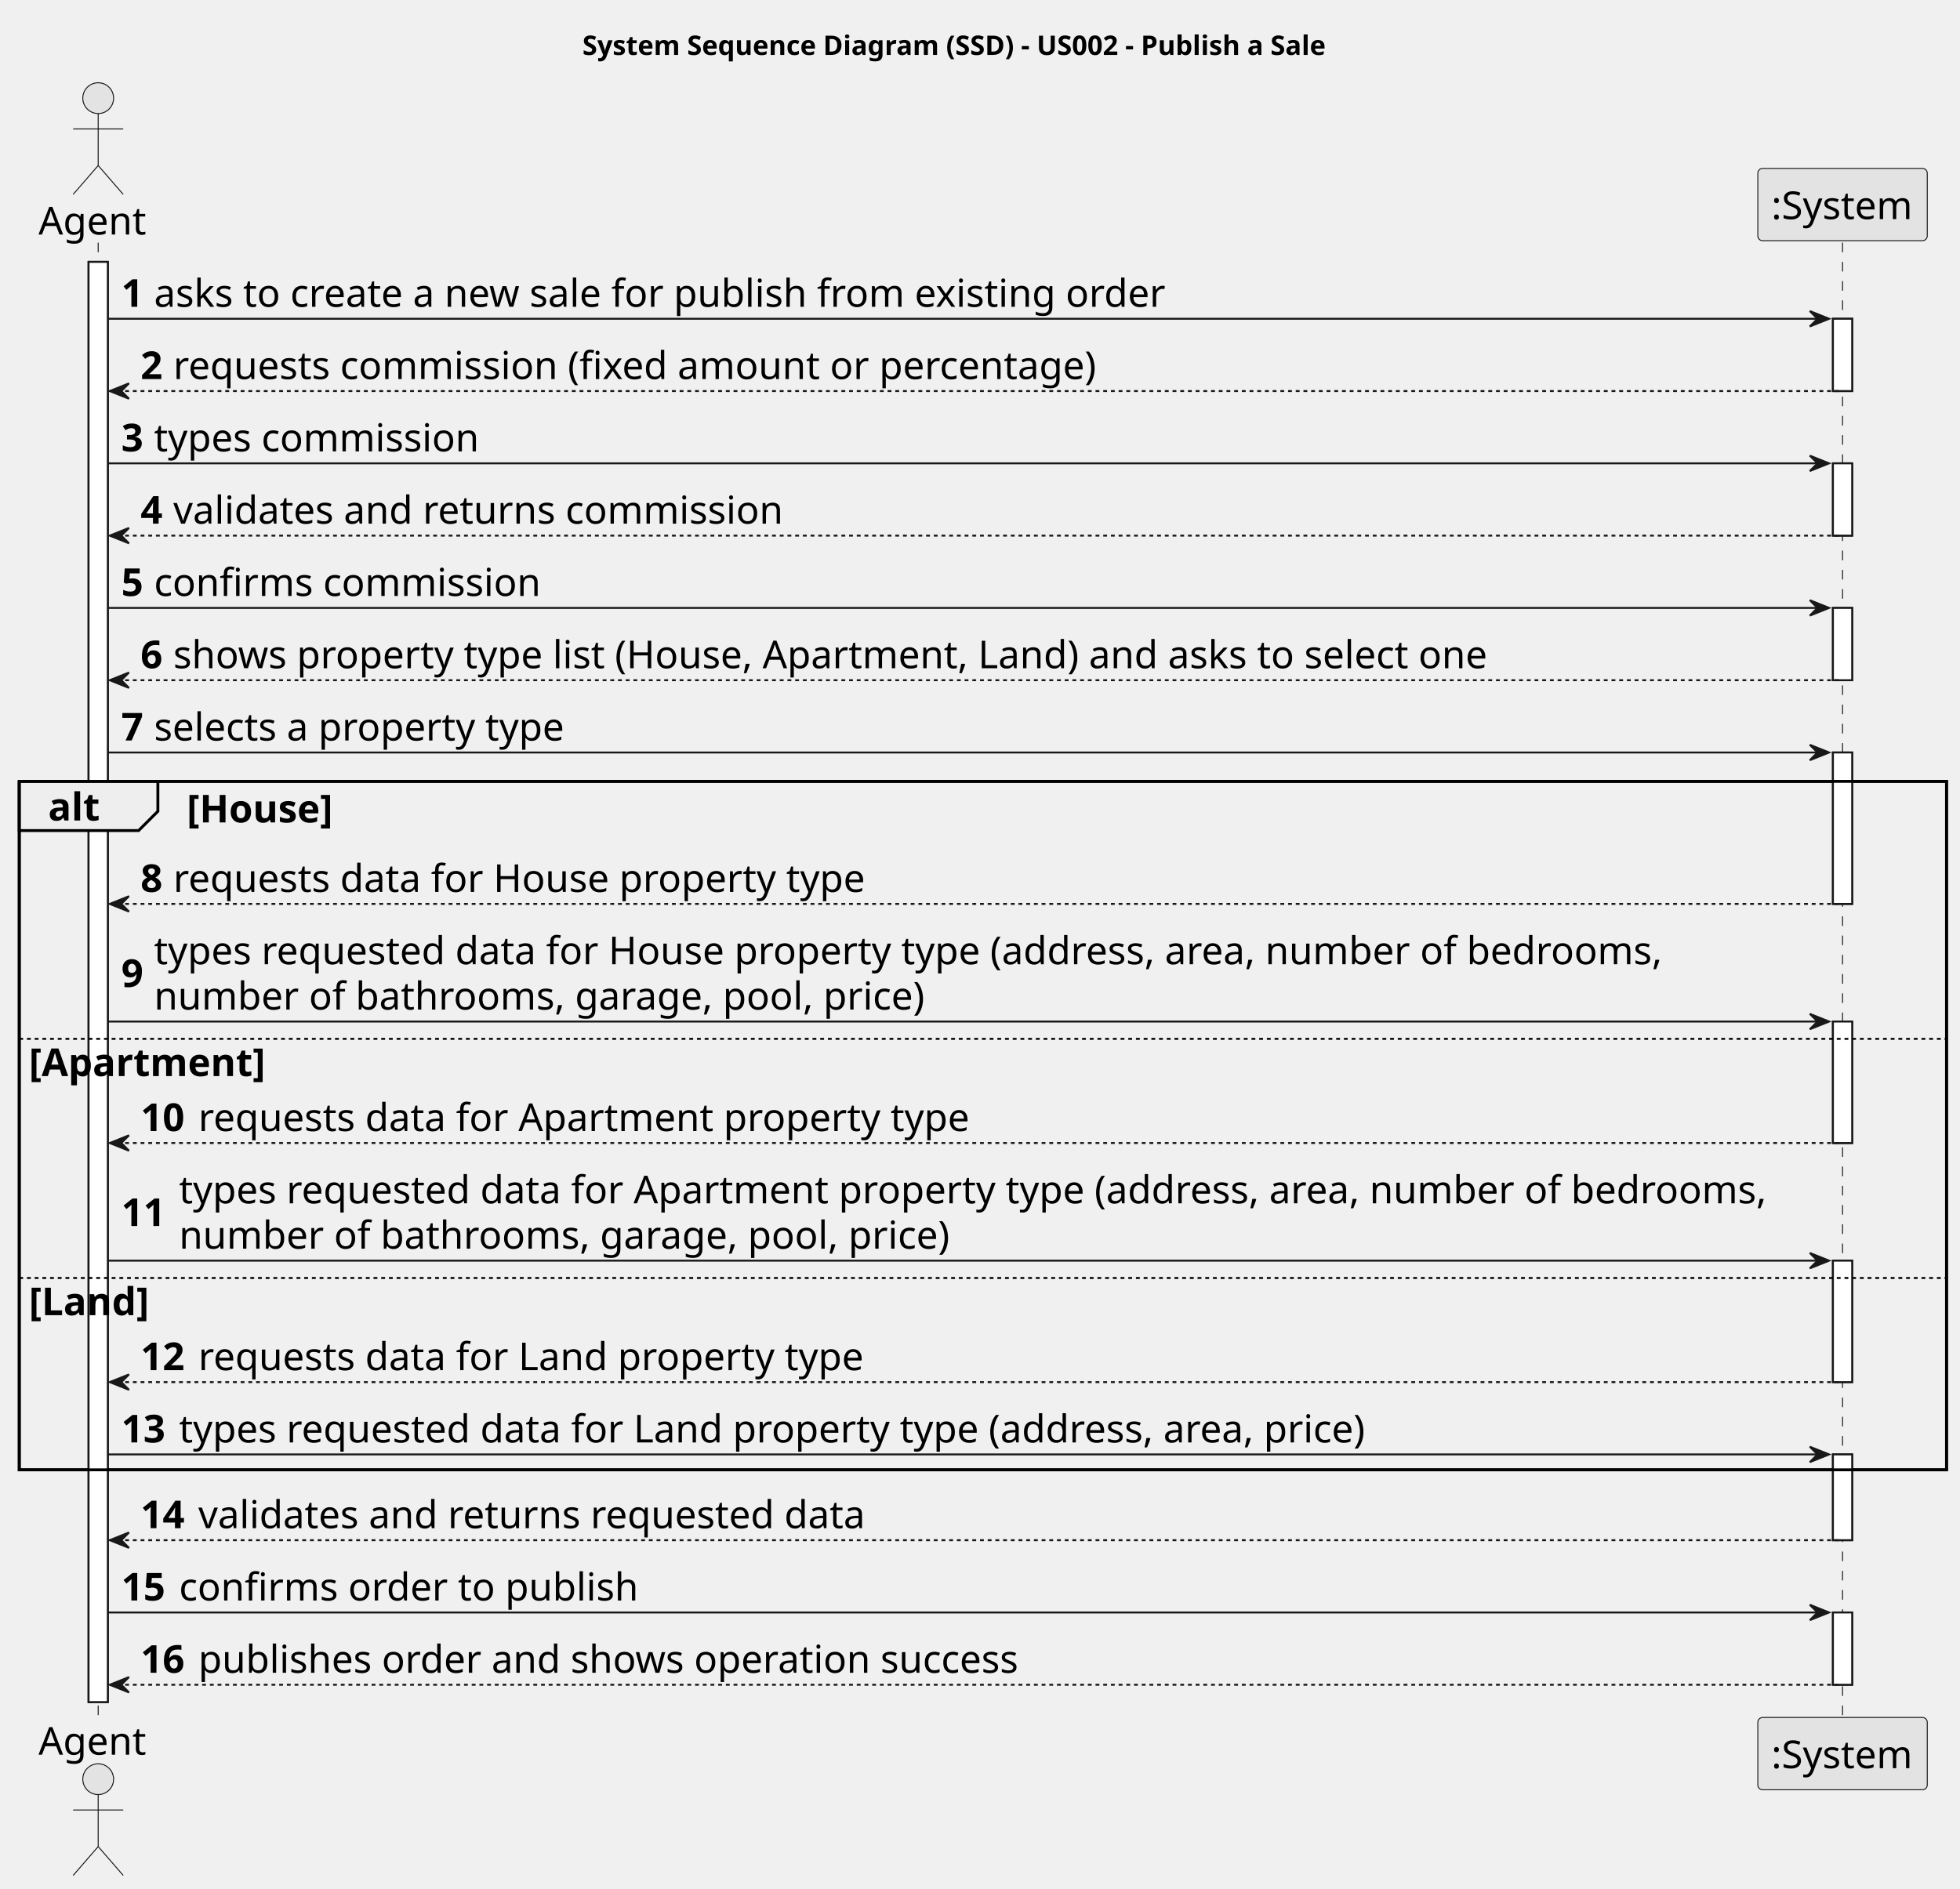
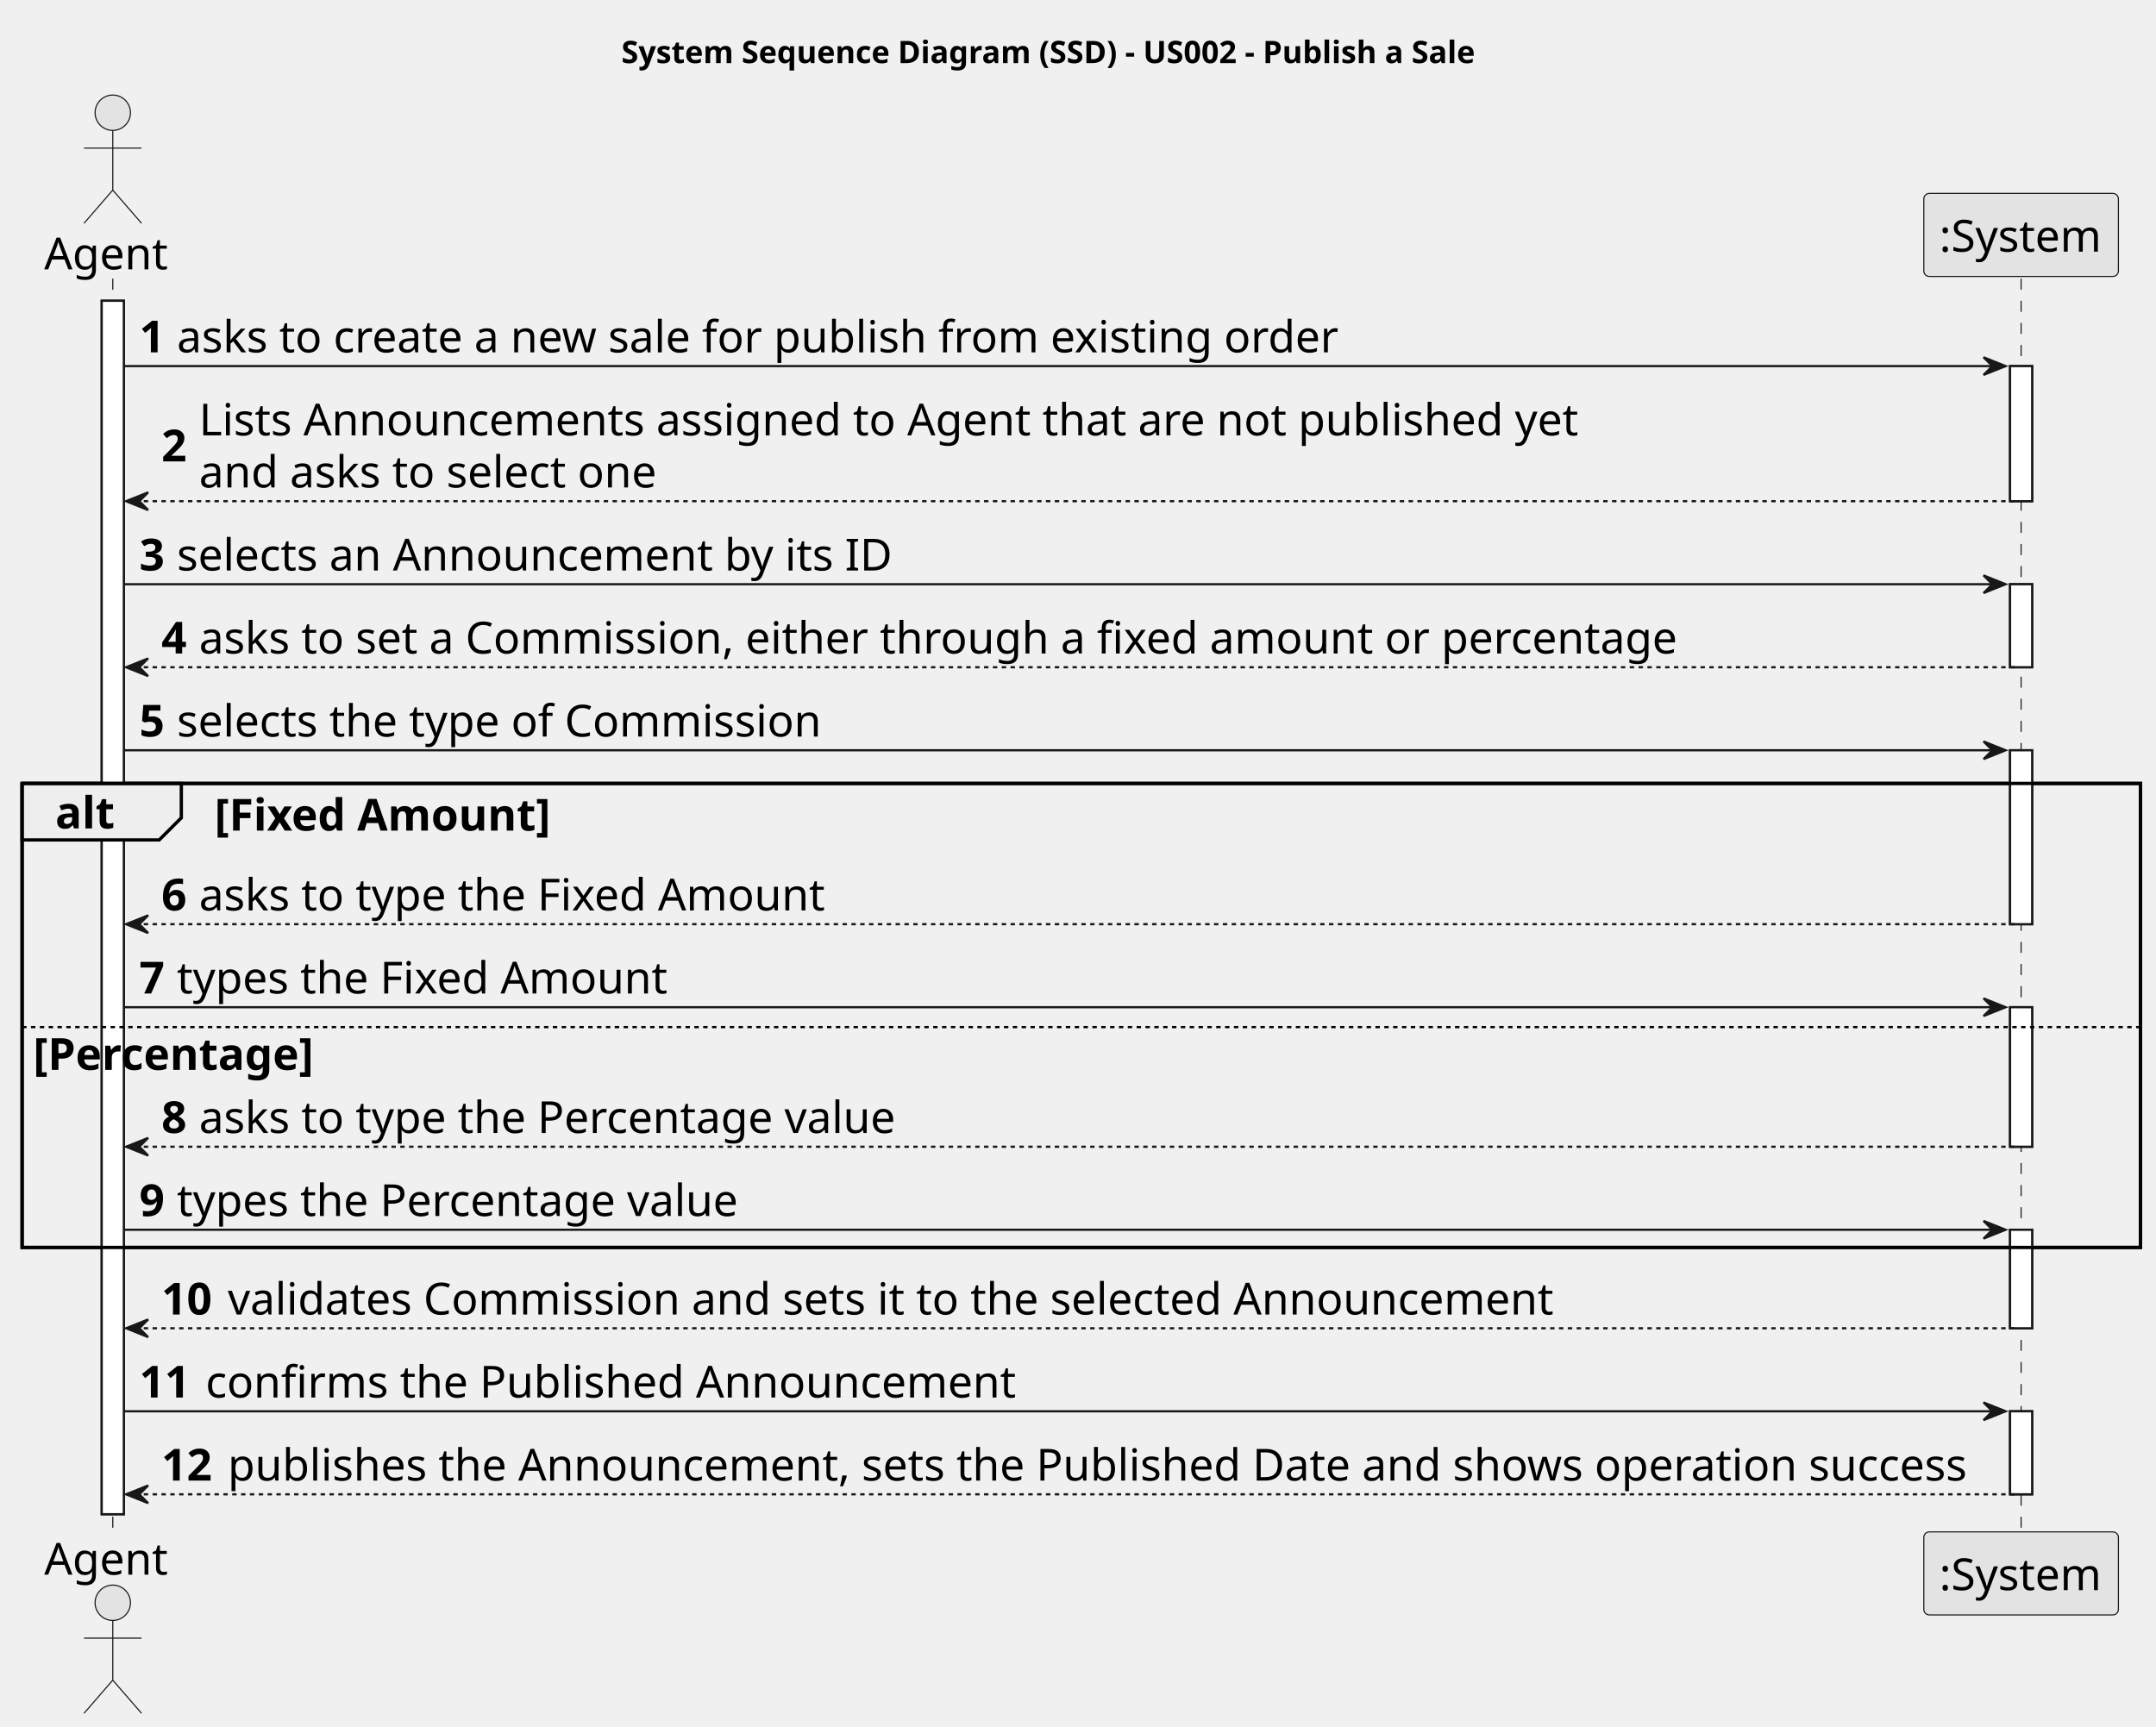
- <svg xmlns="http://www.w3.org/2000/svg" contentStyleType="text/css" height="981px" preserveAspectRatio="none" style="width:1018px;height:981px;background:#FFFFFF;" version="1.1" viewBox="0 0 1018 981" width="1018px" zoomAndPan="magnify">
+ <svg xmlns="http://www.w3.org/2000/svg" contentStyleType="text/css" height="781px" preserveAspectRatio="none" style="width:975px;height:781px;background:#FFFFFF;" version="1.1" viewBox="0 0 975 781" width="975px" zoomAndPan="magnify">
  <defs />
  <g>
-     <text fill="#000000" font-family="sans-serif" font-size="14" font-weight="bold" lengthAdjust="spacing" textLength="415" x="302.5" y="28.535">System Sequence Diagram (SSD) - US002 - Publish a Sale</text>
-     <rect fill="#FFFFFF" height="748.203" style="stroke:#181818;stroke-width:1.0;" width="10" x="46" y="136.043" />
-     <rect fill="#FFFFFF" height="37.555" style="stroke:#181818;stroke-width:1.0;" width="10" x="952" y="165.598" />
-     <rect fill="#FFFFFF" height="37.555" style="stroke:#181818;stroke-width:1.0;" width="10" x="952" y="240.707" />
-     <rect fill="#FFFFFF" height="37.555" style="stroke:#181818;stroke-width:1.0;" width="10" x="952" y="315.816" />
-     <rect fill="#FFFFFF" height="78.664" style="stroke:#181818;stroke-width:1.0;" width="10" x="952" y="390.926" />
-     <rect fill="#FFFFFF" height="63.109" style="stroke:#181818;stroke-width:1.0;" width="10" x="952" y="530.699" />
-     <rect fill="#FFFFFF" height="63.109" style="stroke:#181818;stroke-width:1.0;" width="10" x="952" y="654.918" />
-     <rect fill="#FFFFFF" height="44.555" style="stroke:#181818;stroke-width:1.0;" width="10" x="952" y="755.582" />
-     <rect fill="#FFFFFF" height="37.555" style="stroke:#181818;stroke-width:1.0;" width="10" x="952" y="837.691" />
-     <rect fill="none" height="357.656" style="stroke:#000000;stroke-width:1.5;" width="1001" x="10" y="405.926" />
-     <line style="stroke:#181818;stroke-width:0.5;stroke-dasharray:5.0,5.0;" x1="51" x2="51" y1="126.043" y2="893.246" />
-     <line style="stroke:#181818;stroke-width:0.5;stroke-dasharray:5.0,5.0;" x1="957" x2="957" y1="126.043" y2="893.246" />
+     <text fill="#000000" font-family="sans-serif" font-size="14" font-weight="bold" lengthAdjust="spacing" textLength="415" x="281" y="28.535">System Sequence Diagram (SSD) - US002 - Publish a Sale</text>
+     <rect fill="#FFFFFF" height="548.875" style="stroke:#181818;stroke-width:1.0;" width="10" x="46" y="136.043" />
+     <rect fill="#FFFFFF" height="61.109" style="stroke:#181818;stroke-width:1.0;" width="10" x="909" y="165.598" />
+     <rect fill="#FFFFFF" height="37.555" style="stroke:#181818;stroke-width:1.0;" width="10" x="909" y="264.262" />
+     <rect fill="#FFFFFF" height="78.664" style="stroke:#181818;stroke-width:1.0;" width="10" x="909" y="339.371" />
+     <rect fill="#FFFFFF" height="63.109" style="stroke:#181818;stroke-width:1.0;" width="10" x="909" y="455.59" />
+     <rect fill="#FFFFFF" height="44.555" style="stroke:#181818;stroke-width:1.0;" width="10" x="909" y="556.254" />
+     <rect fill="#FFFFFF" height="37.555" style="stroke:#181818;stroke-width:1.0;" width="10" x="909" y="638.363" />
+     <rect fill="none" height="209.883" style="stroke:#000000;stroke-width:1.5;" width="958" x="10" y="354.371" />
+     <line style="stroke:#181818;stroke-width:0.5;stroke-dasharray:5.0,5.0;" x1="51" x2="51" y1="126.043" y2="693.918" />
+     <line style="stroke:#181818;stroke-width:0.5;stroke-dasharray:5.0,5.0;" x1="914" x2="914" y1="126.043" y2="693.918" />
    <text fill="#000000" font-family="sans-serif" font-size="20" lengthAdjust="spacing" textLength="56" x="20" y="121.824">Agent</text>
    <ellipse cx="51" cy="50.988" fill="#E3E3E3" rx="8" ry="8" style="stroke:#181818;stroke-width:0.5;" />
    <path d="M51,58.988 L51,85.988 M38,66.988 L64,66.988 M51,85.988 L38,100.988 M51,85.988 L64,100.988 " fill="none" style="stroke:#181818;stroke-width:0.5;" />
-     <text fill="#000000" font-family="sans-serif" font-size="20" lengthAdjust="spacing" textLength="56" x="20" y="911.582">Agent</text>
-     <ellipse cx="51" cy="924.301" fill="#E3E3E3" rx="8" ry="8" style="stroke:#181818;stroke-width:0.5;" />
-     <path d="M51,932.301 L51,959.301 M38,940.301 L64,940.301 M51,959.301 L38,974.301 M51,959.301 L64,974.301 " fill="none" style="stroke:#181818;stroke-width:0.5;" />
-     <rect fill="#E3E3E3" height="37.555" rx="2.5" ry="2.5" style="stroke:#181818;stroke-width:0.5;" width="88" x="913" y="87.488" />
-     <text fill="#000000" font-family="sans-serif" font-size="20" lengthAdjust="spacing" textLength="74" x="920" y="113.824">:System</text>
-     <rect fill="#E3E3E3" height="37.555" rx="2.5" ry="2.5" style="stroke:#181818;stroke-width:0.5;" width="88" x="913" y="892.246" />
-     <text fill="#000000" font-family="sans-serif" font-size="20" lengthAdjust="spacing" textLength="74" x="920" y="918.582">:System</text>
-     <rect fill="#FFFFFF" height="748.203" style="stroke:#181818;stroke-width:1.0;" width="10" x="46" y="136.043" />
-     <rect fill="#FFFFFF" height="37.555" style="stroke:#181818;stroke-width:1.0;" width="10" x="952" y="165.598" />
-     <rect fill="#FFFFFF" height="37.555" style="stroke:#181818;stroke-width:1.0;" width="10" x="952" y="240.707" />
-     <rect fill="#FFFFFF" height="37.555" style="stroke:#181818;stroke-width:1.0;" width="10" x="952" y="315.816" />
-     <rect fill="#FFFFFF" height="78.664" style="stroke:#181818;stroke-width:1.0;" width="10" x="952" y="390.926" />
-     <rect fill="#FFFFFF" height="63.109" style="stroke:#181818;stroke-width:1.0;" width="10" x="952" y="530.699" />
-     <rect fill="#FFFFFF" height="63.109" style="stroke:#181818;stroke-width:1.0;" width="10" x="952" y="654.918" />
-     <rect fill="#FFFFFF" height="44.555" style="stroke:#181818;stroke-width:1.0;" width="10" x="952" y="755.582" />
-     <rect fill="#FFFFFF" height="37.555" style="stroke:#181818;stroke-width:1.0;" width="10" x="952" y="837.691" />
-     <polygon fill="#181818" points="940,161.598,950,165.598,940,169.598,944,165.598" style="stroke:#181818;stroke-width:1.0;" />
-     <line style="stroke:#181818;stroke-width:1.0;" x1="56" x2="946" y1="165.598" y2="165.598" />
+     <text fill="#000000" font-family="sans-serif" font-size="20" lengthAdjust="spacing" textLength="56" x="20" y="712.254">Agent</text>
+     <ellipse cx="51" cy="724.973" fill="#E3E3E3" rx="8" ry="8" style="stroke:#181818;stroke-width:0.5;" />
+     <path d="M51,732.973 L51,759.973 M38,740.973 L64,740.973 M51,759.973 L38,774.973 M51,759.973 L64,774.973 " fill="none" style="stroke:#181818;stroke-width:0.5;" />
+     <rect fill="#E3E3E3" height="37.555" rx="2.5" ry="2.5" style="stroke:#181818;stroke-width:0.5;" width="88" x="870" y="87.488" />
+     <text fill="#000000" font-family="sans-serif" font-size="20" lengthAdjust="spacing" textLength="74" x="877" y="113.824">:System</text>
+     <rect fill="#E3E3E3" height="37.555" rx="2.5" ry="2.5" style="stroke:#181818;stroke-width:0.5;" width="88" x="870" y="692.918" />
+     <text fill="#000000" font-family="sans-serif" font-size="20" lengthAdjust="spacing" textLength="74" x="877" y="719.254">:System</text>
+     <rect fill="#FFFFFF" height="548.875" style="stroke:#181818;stroke-width:1.0;" width="10" x="46" y="136.043" />
+     <rect fill="#FFFFFF" height="61.109" style="stroke:#181818;stroke-width:1.0;" width="10" x="909" y="165.598" />
+     <rect fill="#FFFFFF" height="37.555" style="stroke:#181818;stroke-width:1.0;" width="10" x="909" y="264.262" />
+     <rect fill="#FFFFFF" height="78.664" style="stroke:#181818;stroke-width:1.0;" width="10" x="909" y="339.371" />
+     <rect fill="#FFFFFF" height="63.109" style="stroke:#181818;stroke-width:1.0;" width="10" x="909" y="455.59" />
+     <rect fill="#FFFFFF" height="44.555" style="stroke:#181818;stroke-width:1.0;" width="10" x="909" y="556.254" />
+     <rect fill="#FFFFFF" height="37.555" style="stroke:#181818;stroke-width:1.0;" width="10" x="909" y="638.363" />
+     <polygon fill="#181818" points="897,161.598,907,165.598,897,169.598,901,165.598" style="stroke:#181818;stroke-width:1.0;" />
+     <line style="stroke:#181818;stroke-width:1.0;" x1="56" x2="903" y1="165.598" y2="165.598" />
    <text fill="#000000" font-family="sans-serif" font-size="20" font-weight="bold" lengthAdjust="spacing" textLength="13" x="63" y="159.379">1</text>
    <text fill="#000000" font-family="sans-serif" font-size="20" lengthAdjust="spacing" textLength="540" x="80" y="159.379">asks to create a new sale for publish from existing order</text>
-     <polygon fill="#181818" points="67,199.152,57,203.152,67,207.152,63,203.152" style="stroke:#181818;stroke-width:1.0;" />
-     <line style="stroke:#181818;stroke-width:1.0;stroke-dasharray:2.0,2.0;" x1="61" x2="956" y1="203.152" y2="203.152" />
-     <text fill="#000000" font-family="sans-serif" font-size="20" font-weight="bold" lengthAdjust="spacing" textLength="13" x="73" y="196.934">2</text>
-     <text fill="#000000" font-family="sans-serif" font-size="20" lengthAdjust="spacing" textLength="490" x="90" y="196.934">requests commission (fixed amount or percentage)</text>
-     <polygon fill="#181818" points="940,236.707,950,240.707,940,244.707,944,240.707" style="stroke:#181818;stroke-width:1.0;" />
-     <line style="stroke:#181818;stroke-width:1.0;" x1="56" x2="946" y1="240.707" y2="240.707" />
-     <text fill="#000000" font-family="sans-serif" font-size="20" font-weight="bold" lengthAdjust="spacing" textLength="13" x="63" y="234.488">3</text>
-     <text fill="#000000" font-family="sans-serif" font-size="20" lengthAdjust="spacing" textLength="173" x="80" y="234.488">types commission</text>
-     <polygon fill="#181818" points="67,274.262,57,278.262,67,282.262,63,278.262" style="stroke:#181818;stroke-width:1.0;" />
-     <line style="stroke:#181818;stroke-width:1.0;stroke-dasharray:2.0,2.0;" x1="61" x2="956" y1="278.262" y2="278.262" />
-     <text fill="#000000" font-family="sans-serif" font-size="20" font-weight="bold" lengthAdjust="spacing" textLength="13" x="73" y="272.043">4</text>
-     <text fill="#000000" font-family="sans-serif" font-size="20" lengthAdjust="spacing" textLength="323" x="90" y="272.043">validates and returns commission</text>
-     <polygon fill="#181818" points="940,311.816,950,315.816,940,319.816,944,315.816" style="stroke:#181818;stroke-width:1.0;" />
-     <line style="stroke:#181818;stroke-width:1.0;" x1="56" x2="946" y1="315.816" y2="315.816" />
-     <text fill="#000000" font-family="sans-serif" font-size="20" font-weight="bold" lengthAdjust="spacing" textLength="13" x="63" y="309.598">5</text>
-     <text fill="#000000" font-family="sans-serif" font-size="20" lengthAdjust="spacing" textLength="206" x="80" y="309.598">confirms commission</text>
-     <polygon fill="#181818" points="67,349.371,57,353.371,67,357.371,63,353.371" style="stroke:#181818;stroke-width:1.0;" />
-     <line style="stroke:#181818;stroke-width:1.0;stroke-dasharray:2.0,2.0;" x1="61" x2="956" y1="353.371" y2="353.371" />
-     <text fill="#000000" font-family="sans-serif" font-size="20" font-weight="bold" lengthAdjust="spacing" textLength="13" x="73" y="347.152">6</text>
-     <text fill="#000000" font-family="sans-serif" font-size="20" lengthAdjust="spacing" textLength="700" x="90" y="347.152">shows property type list (House, Apartment, Land) and asks to select one</text>
-     <polygon fill="#181818" points="940,386.926,950,390.926,940,394.926,944,390.926" style="stroke:#181818;stroke-width:1.0;" />
-     <line style="stroke:#181818;stroke-width:1.0;" x1="56" x2="946" y1="390.926" y2="390.926" />
-     <text fill="#000000" font-family="sans-serif" font-size="20" font-weight="bold" lengthAdjust="spacing" textLength="13" x="63" y="384.707">7</text>
-     <text fill="#000000" font-family="sans-serif" font-size="20" lengthAdjust="spacing" textLength="217" x="80" y="384.707">selects a property type</text>
-     <path d="M10,405.926 L82,405.926 L82,421.481 L72,431.481 L10,431.481 L10,405.926 " fill="#EEEEEE" style="stroke:#000000;stroke-width:1.5;" />
-     <rect fill="none" height="357.656" style="stroke:#000000;stroke-width:1.5;" width="1001" x="10" y="405.926" />
-     <text fill="#000000" font-family="sans-serif" font-size="20" font-weight="bold" lengthAdjust="spacing" textLength="27" x="25" y="426.262">alt</text>
-     <text fill="#000000" font-family="sans-serif" font-size="20" font-weight="bold" lengthAdjust="spacing" textLength="79" x="97" y="427.262">[House]</text>
-     <polygon fill="#181818" points="67,465.59,57,469.59,67,473.59,63,469.59" style="stroke:#181818;stroke-width:1.0;" />
-     <line style="stroke:#181818;stroke-width:1.0;stroke-dasharray:2.0,2.0;" x1="61" x2="956" y1="469.59" y2="469.59" />
-     <text fill="#000000" font-family="sans-serif" font-size="20" font-weight="bold" lengthAdjust="spacing" textLength="13" x="73" y="463.371">8</text>
-     <text fill="#000000" font-family="sans-serif" font-size="20" lengthAdjust="spacing" textLength="364" x="90" y="463.371">requests data for House property type</text>
-     <polygon fill="#181818" points="940,526.699,950,530.699,940,534.699,944,530.699" style="stroke:#181818;stroke-width:1.0;" />
-     <line style="stroke:#181818;stroke-width:1.0;" x1="56" x2="946" y1="530.699" y2="530.699" />
-     <text fill="#000000" font-family="sans-serif" font-size="20" font-weight="bold" lengthAdjust="spacing" textLength="13" x="63" y="512.703">9</text>
-     <text fill="#000000" font-family="sans-serif" font-size="20" lengthAdjust="spacing" textLength="799" x="80" y="500.926">types requested data for House property type (address, area, number of bedrooms,</text>
-     <text fill="#000000" font-family="sans-serif" font-size="20" lengthAdjust="spacing" textLength="409" x="80" y="524.481">number of bathrooms, garage, pool, price)</text>
-     <line style="stroke:#000000;stroke-width:1.0;stroke-dasharray:2.0,2.0;" x1="10" x2="1011" y1="539.699" y2="539.699" />
-     <text fill="#000000" font-family="sans-serif" font-size="20" font-weight="bold" lengthAdjust="spacing" textLength="123" x="15" y="559.035">[Apartment]</text>
-     <polygon fill="#181818" points="67,589.809,57,593.809,67,597.809,63,593.809" style="stroke:#181818;stroke-width:1.0;" />
-     <line style="stroke:#181818;stroke-width:1.0;stroke-dasharray:2.0,2.0;" x1="61" x2="956" y1="593.809" y2="593.809" />
-     <text fill="#000000" font-family="sans-serif" font-size="20" font-weight="bold" lengthAdjust="spacing" textLength="26" x="73" y="587.59">10</text>
-     <text fill="#000000" font-family="sans-serif" font-size="20" lengthAdjust="spacing" textLength="406" x="103" y="587.59">requests data for Apartment property type</text>
-     <polygon fill="#181818" points="940,650.918,950,654.918,940,658.918,944,654.918" style="stroke:#181818;stroke-width:1.0;" />
-     <line style="stroke:#181818;stroke-width:1.0;" x1="56" x2="946" y1="654.918" y2="654.918" />
-     <text fill="#000000" font-family="sans-serif" font-size="20" font-weight="bold" lengthAdjust="spacing" textLength="26" x="63" y="636.922">11</text>
-     <text fill="#000000" font-family="sans-serif" font-size="20" lengthAdjust="spacing" textLength="841" x="93" y="625.144">types requested data for Apartment property type (address, area, number of bedrooms,</text>
-     <text fill="#000000" font-family="sans-serif" font-size="20" lengthAdjust="spacing" textLength="409" x="93" y="648.699">number of bathrooms, garage, pool, price)</text>
-     <line style="stroke:#000000;stroke-width:1.0;stroke-dasharray:2.0,2.0;" x1="10" x2="1011" y1="663.918" y2="663.918" />
-     <text fill="#000000" font-family="sans-serif" font-size="20" font-weight="bold" lengthAdjust="spacing" textLength="64" x="15" y="683.254">[Land]</text>
-     <polygon fill="#181818" points="67,714.027,57,718.027,67,722.027,63,718.027" style="stroke:#181818;stroke-width:1.0;" />
-     <line style="stroke:#181818;stroke-width:1.0;stroke-dasharray:2.0,2.0;" x1="61" x2="956" y1="718.027" y2="718.027" />
-     <text fill="#000000" font-family="sans-serif" font-size="20" font-weight="bold" lengthAdjust="spacing" textLength="26" x="73" y="711.809">12</text>
-     <text fill="#000000" font-family="sans-serif" font-size="20" lengthAdjust="spacing" textLength="351" x="103" y="711.809">requests data for Land property type</text>
-     <polygon fill="#181818" points="940,751.582,950,755.582,940,759.582,944,755.582" style="stroke:#181818;stroke-width:1.0;" />
-     <line style="stroke:#181818;stroke-width:1.0;" x1="56" x2="946" y1="755.582" y2="755.582" />
-     <text fill="#000000" font-family="sans-serif" font-size="20" font-weight="bold" lengthAdjust="spacing" textLength="26" x="63" y="749.363">13</text>
-     <text fill="#000000" font-family="sans-serif" font-size="20" lengthAdjust="spacing" textLength="631" x="93" y="749.363">types requested data for Land property type (address, area, price)</text>
-     <polygon fill="#181818" points="67,796.137,57,800.137,67,804.137,63,800.137" style="stroke:#181818;stroke-width:1.0;" />
-     <line style="stroke:#181818;stroke-width:1.0;stroke-dasharray:2.0,2.0;" x1="61" x2="956" y1="800.137" y2="800.137" />
-     <text fill="#000000" font-family="sans-serif" font-size="20" font-weight="bold" lengthAdjust="spacing" textLength="26" x="73" y="793.918">14</text>
-     <text fill="#000000" font-family="sans-serif" font-size="20" lengthAdjust="spacing" textLength="351" x="103" y="793.918">validates and returns requested data</text>
-     <polygon fill="#181818" points="940,833.691,950,837.691,940,841.691,944,837.691" style="stroke:#181818;stroke-width:1.0;" />
-     <line style="stroke:#181818;stroke-width:1.0;" x1="56" x2="946" y1="837.691" y2="837.691" />
-     <text fill="#000000" font-family="sans-serif" font-size="20" font-weight="bold" lengthAdjust="spacing" textLength="26" x="63" y="831.473">15</text>
-     <text fill="#000000" font-family="sans-serif" font-size="20" lengthAdjust="spacing" textLength="245" x="93" y="831.473">confirms order to publish</text>
-     <polygon fill="#181818" points="67,871.246,57,875.246,67,879.246,63,875.246" style="stroke:#181818;stroke-width:1.0;" />
-     <line style="stroke:#181818;stroke-width:1.0;stroke-dasharray:2.0,2.0;" x1="61" x2="956" y1="875.246" y2="875.246" />
-     <text fill="#000000" font-family="sans-serif" font-size="20" font-weight="bold" lengthAdjust="spacing" textLength="26" x="73" y="869.027">16</text>
-     <text fill="#000000" font-family="sans-serif" font-size="20" lengthAdjust="spacing" textLength="435" x="103" y="869.027">publishes order and shows operation success</text>
+     <polygon fill="#181818" points="67,222.707,57,226.707,67,230.707,63,226.707" style="stroke:#181818;stroke-width:1.0;" />
+     <line style="stroke:#181818;stroke-width:1.0;stroke-dasharray:2.0,2.0;" x1="61" x2="913" y1="226.707" y2="226.707" />
+     <text fill="#000000" font-family="sans-serif" font-size="20" font-weight="bold" lengthAdjust="spacing" textLength="13" x="73" y="208.711">2</text>
+     <text fill="#000000" font-family="sans-serif" font-size="20" lengthAdjust="spacing" textLength="634" x="90" y="196.934">Lists Announcements assigned to Agent that are not published yet</text>
+     <text fill="#000000" font-family="sans-serif" font-size="20" lengthAdjust="spacing" textLength="212" x="90" y="220.488">and asks to select one</text>
+     <polygon fill="#181818" points="897,260.262,907,264.262,897,268.262,901,264.262" style="stroke:#181818;stroke-width:1.0;" />
+     <line style="stroke:#181818;stroke-width:1.0;" x1="56" x2="903" y1="264.262" y2="264.262" />
+     <text fill="#000000" font-family="sans-serif" font-size="20" font-weight="bold" lengthAdjust="spacing" textLength="13" x="63" y="258.043">3</text>
+     <text fill="#000000" font-family="sans-serif" font-size="20" lengthAdjust="spacing" textLength="329" x="80" y="258.043">selects an Announcement by its ID</text>
+     <polygon fill="#181818" points="67,297.816,57,301.816,67,305.816,63,301.816" style="stroke:#181818;stroke-width:1.0;" />
+     <line style="stroke:#181818;stroke-width:1.0;stroke-dasharray:2.0,2.0;" x1="61" x2="913" y1="301.816" y2="301.816" />
+     <text fill="#000000" font-family="sans-serif" font-size="20" font-weight="bold" lengthAdjust="spacing" textLength="13" x="73" y="295.598">4</text>
+     <text fill="#000000" font-family="sans-serif" font-size="20" lengthAdjust="spacing" textLength="682" x="90" y="295.598">asks to set a Commission, either through a fixed amount or percentage</text>
+     <polygon fill="#181818" points="897,335.371,907,339.371,897,343.371,901,339.371" style="stroke:#181818;stroke-width:1.0;" />
+     <line style="stroke:#181818;stroke-width:1.0;" x1="56" x2="903" y1="339.371" y2="339.371" />
+     <text fill="#000000" font-family="sans-serif" font-size="20" font-weight="bold" lengthAdjust="spacing" textLength="13" x="63" y="333.152">5</text>
+     <text fill="#000000" font-family="sans-serif" font-size="20" lengthAdjust="spacing" textLength="299" x="80" y="333.152">selects the type of Commission</text>
+     <path d="M10,354.371 L82,354.371 L82,369.926 L72,379.926 L10,379.926 L10,354.371 " fill="#EEEEEE" style="stroke:#000000;stroke-width:1.5;" />
+     <rect fill="none" height="209.883" style="stroke:#000000;stroke-width:1.5;" width="958" x="10" y="354.371" />
+     <text fill="#000000" font-family="sans-serif" font-size="20" font-weight="bold" lengthAdjust="spacing" textLength="27" x="25" y="374.707">alt</text>
+     <text fill="#000000" font-family="sans-serif" font-size="20" font-weight="bold" lengthAdjust="spacing" textLength="157" x="97" y="375.707">[Fixed Amount]</text>
+     <polygon fill="#181818" points="67,414.035,57,418.035,67,422.035,63,418.035" style="stroke:#181818;stroke-width:1.0;" />
+     <line style="stroke:#181818;stroke-width:1.0;stroke-dasharray:2.0,2.0;" x1="61" x2="913" y1="418.035" y2="418.035" />
+     <text fill="#000000" font-family="sans-serif" font-size="20" font-weight="bold" lengthAdjust="spacing" textLength="13" x="73" y="411.816">6</text>
+     <text fill="#000000" font-family="sans-serif" font-size="20" lengthAdjust="spacing" textLength="292" x="90" y="411.816">asks to type the Fixed Amount</text>
+     <polygon fill="#181818" points="897,451.59,907,455.59,897,459.59,901,455.59" style="stroke:#181818;stroke-width:1.0;" />
+     <line style="stroke:#181818;stroke-width:1.0;" x1="56" x2="903" y1="455.59" y2="455.59" />
+     <text fill="#000000" font-family="sans-serif" font-size="20" font-weight="bold" lengthAdjust="spacing" textLength="13" x="63" y="449.371">7</text>
+     <text fill="#000000" font-family="sans-serif" font-size="20" lengthAdjust="spacing" textLength="228" x="80" y="449.371">types the Fixed Amount</text>
+     <line style="stroke:#000000;stroke-width:1.0;stroke-dasharray:2.0,2.0;" x1="10" x2="968" y1="464.59" y2="464.59" />
+     <text fill="#000000" font-family="sans-serif" font-size="20" font-weight="bold" lengthAdjust="spacing" textLength="128" x="15" y="483.926">[Percentage]</text>
+     <polygon fill="#181818" points="67,514.699,57,518.699,67,522.699,63,518.699" style="stroke:#181818;stroke-width:1.0;" />
+     <line style="stroke:#181818;stroke-width:1.0;stroke-dasharray:2.0,2.0;" x1="61" x2="913" y1="518.699" y2="518.699" />
+     <text fill="#000000" font-family="sans-serif" font-size="20" font-weight="bold" lengthAdjust="spacing" textLength="13" x="73" y="512.481">8</text>
+     <text fill="#000000" font-family="sans-serif" font-size="20" lengthAdjust="spacing" textLength="317" x="90" y="512.481">asks to type the Percentage value</text>
+     <polygon fill="#181818" points="897,552.254,907,556.254,897,560.254,901,556.254" style="stroke:#181818;stroke-width:1.0;" />
+     <line style="stroke:#181818;stroke-width:1.0;" x1="56" x2="903" y1="556.254" y2="556.254" />
+     <text fill="#000000" font-family="sans-serif" font-size="20" font-weight="bold" lengthAdjust="spacing" textLength="13" x="63" y="550.035">9</text>
+     <text fill="#000000" font-family="sans-serif" font-size="20" lengthAdjust="spacing" textLength="253" x="80" y="550.035">types the Percentage value</text>
+     <polygon fill="#181818" points="67,596.809,57,600.809,67,604.809,63,600.809" style="stroke:#181818;stroke-width:1.0;" />
+     <line style="stroke:#181818;stroke-width:1.0;stroke-dasharray:2.0,2.0;" x1="61" x2="913" y1="600.809" y2="600.809" />
+     <text fill="#000000" font-family="sans-serif" font-size="20" font-weight="bold" lengthAdjust="spacing" textLength="26" x="73" y="594.59">10</text>
+     <text fill="#000000" font-family="sans-serif" font-size="20" lengthAdjust="spacing" textLength="612" x="103" y="594.59">validates Commission and sets it to the selected Announcement</text>
+     <polygon fill="#181818" points="897,634.363,907,638.363,897,642.363,901,638.363" style="stroke:#181818;stroke-width:1.0;" />
+     <line style="stroke:#181818;stroke-width:1.0;" x1="56" x2="903" y1="638.363" y2="638.363" />
+     <text fill="#000000" font-family="sans-serif" font-size="20" font-weight="bold" lengthAdjust="spacing" textLength="26" x="63" y="632.144">11</text>
+     <text fill="#000000" font-family="sans-serif" font-size="20" lengthAdjust="spacing" textLength="370" x="93" y="632.144">confirms the Published Announcement</text>
+     <polygon fill="#181818" points="67,671.918,57,675.918,67,679.918,63,675.918" style="stroke:#181818;stroke-width:1.0;" />
+     <line style="stroke:#181818;stroke-width:1.0;stroke-dasharray:2.0,2.0;" x1="61" x2="913" y1="675.918" y2="675.918" />
+     <text fill="#000000" font-family="sans-serif" font-size="20" font-weight="bold" lengthAdjust="spacing" textLength="26" x="73" y="669.699">12</text>
+     <text fill="#000000" font-family="sans-serif" font-size="20" lengthAdjust="spacing" textLength="799" x="103" y="669.699">publishes the Announcement, sets the Published Date and shows operation success</text>
  </g>
</svg>
